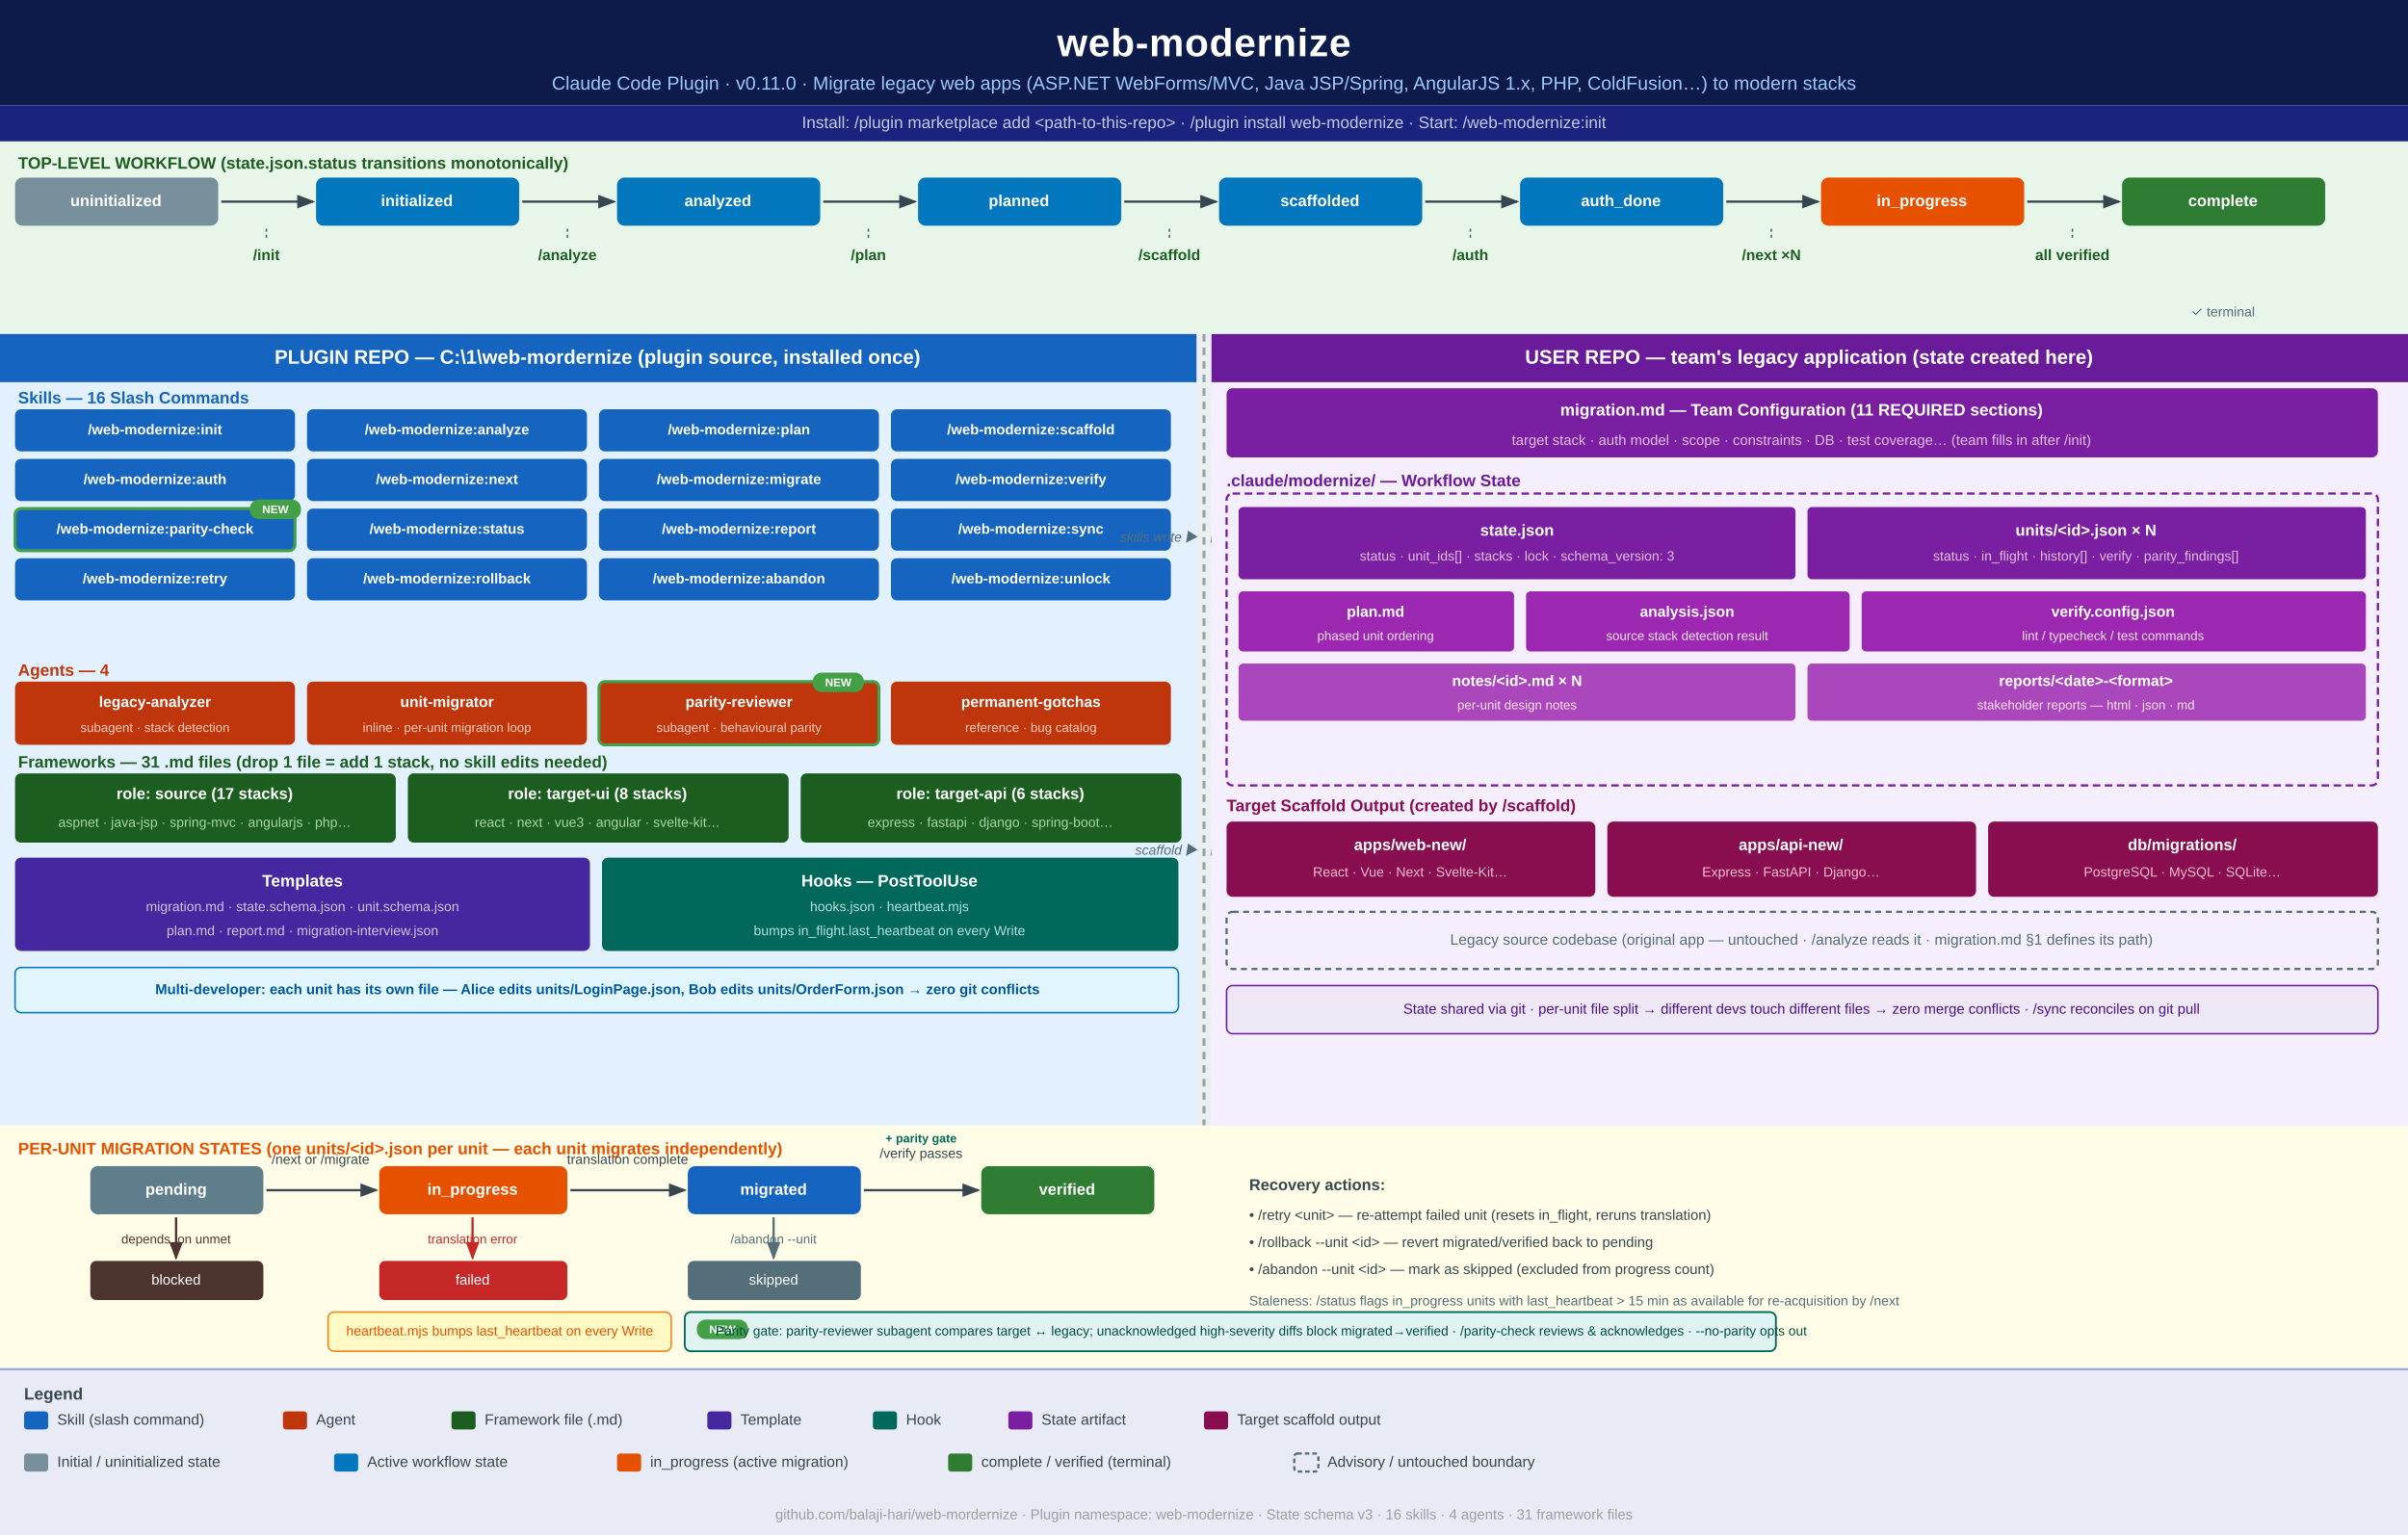
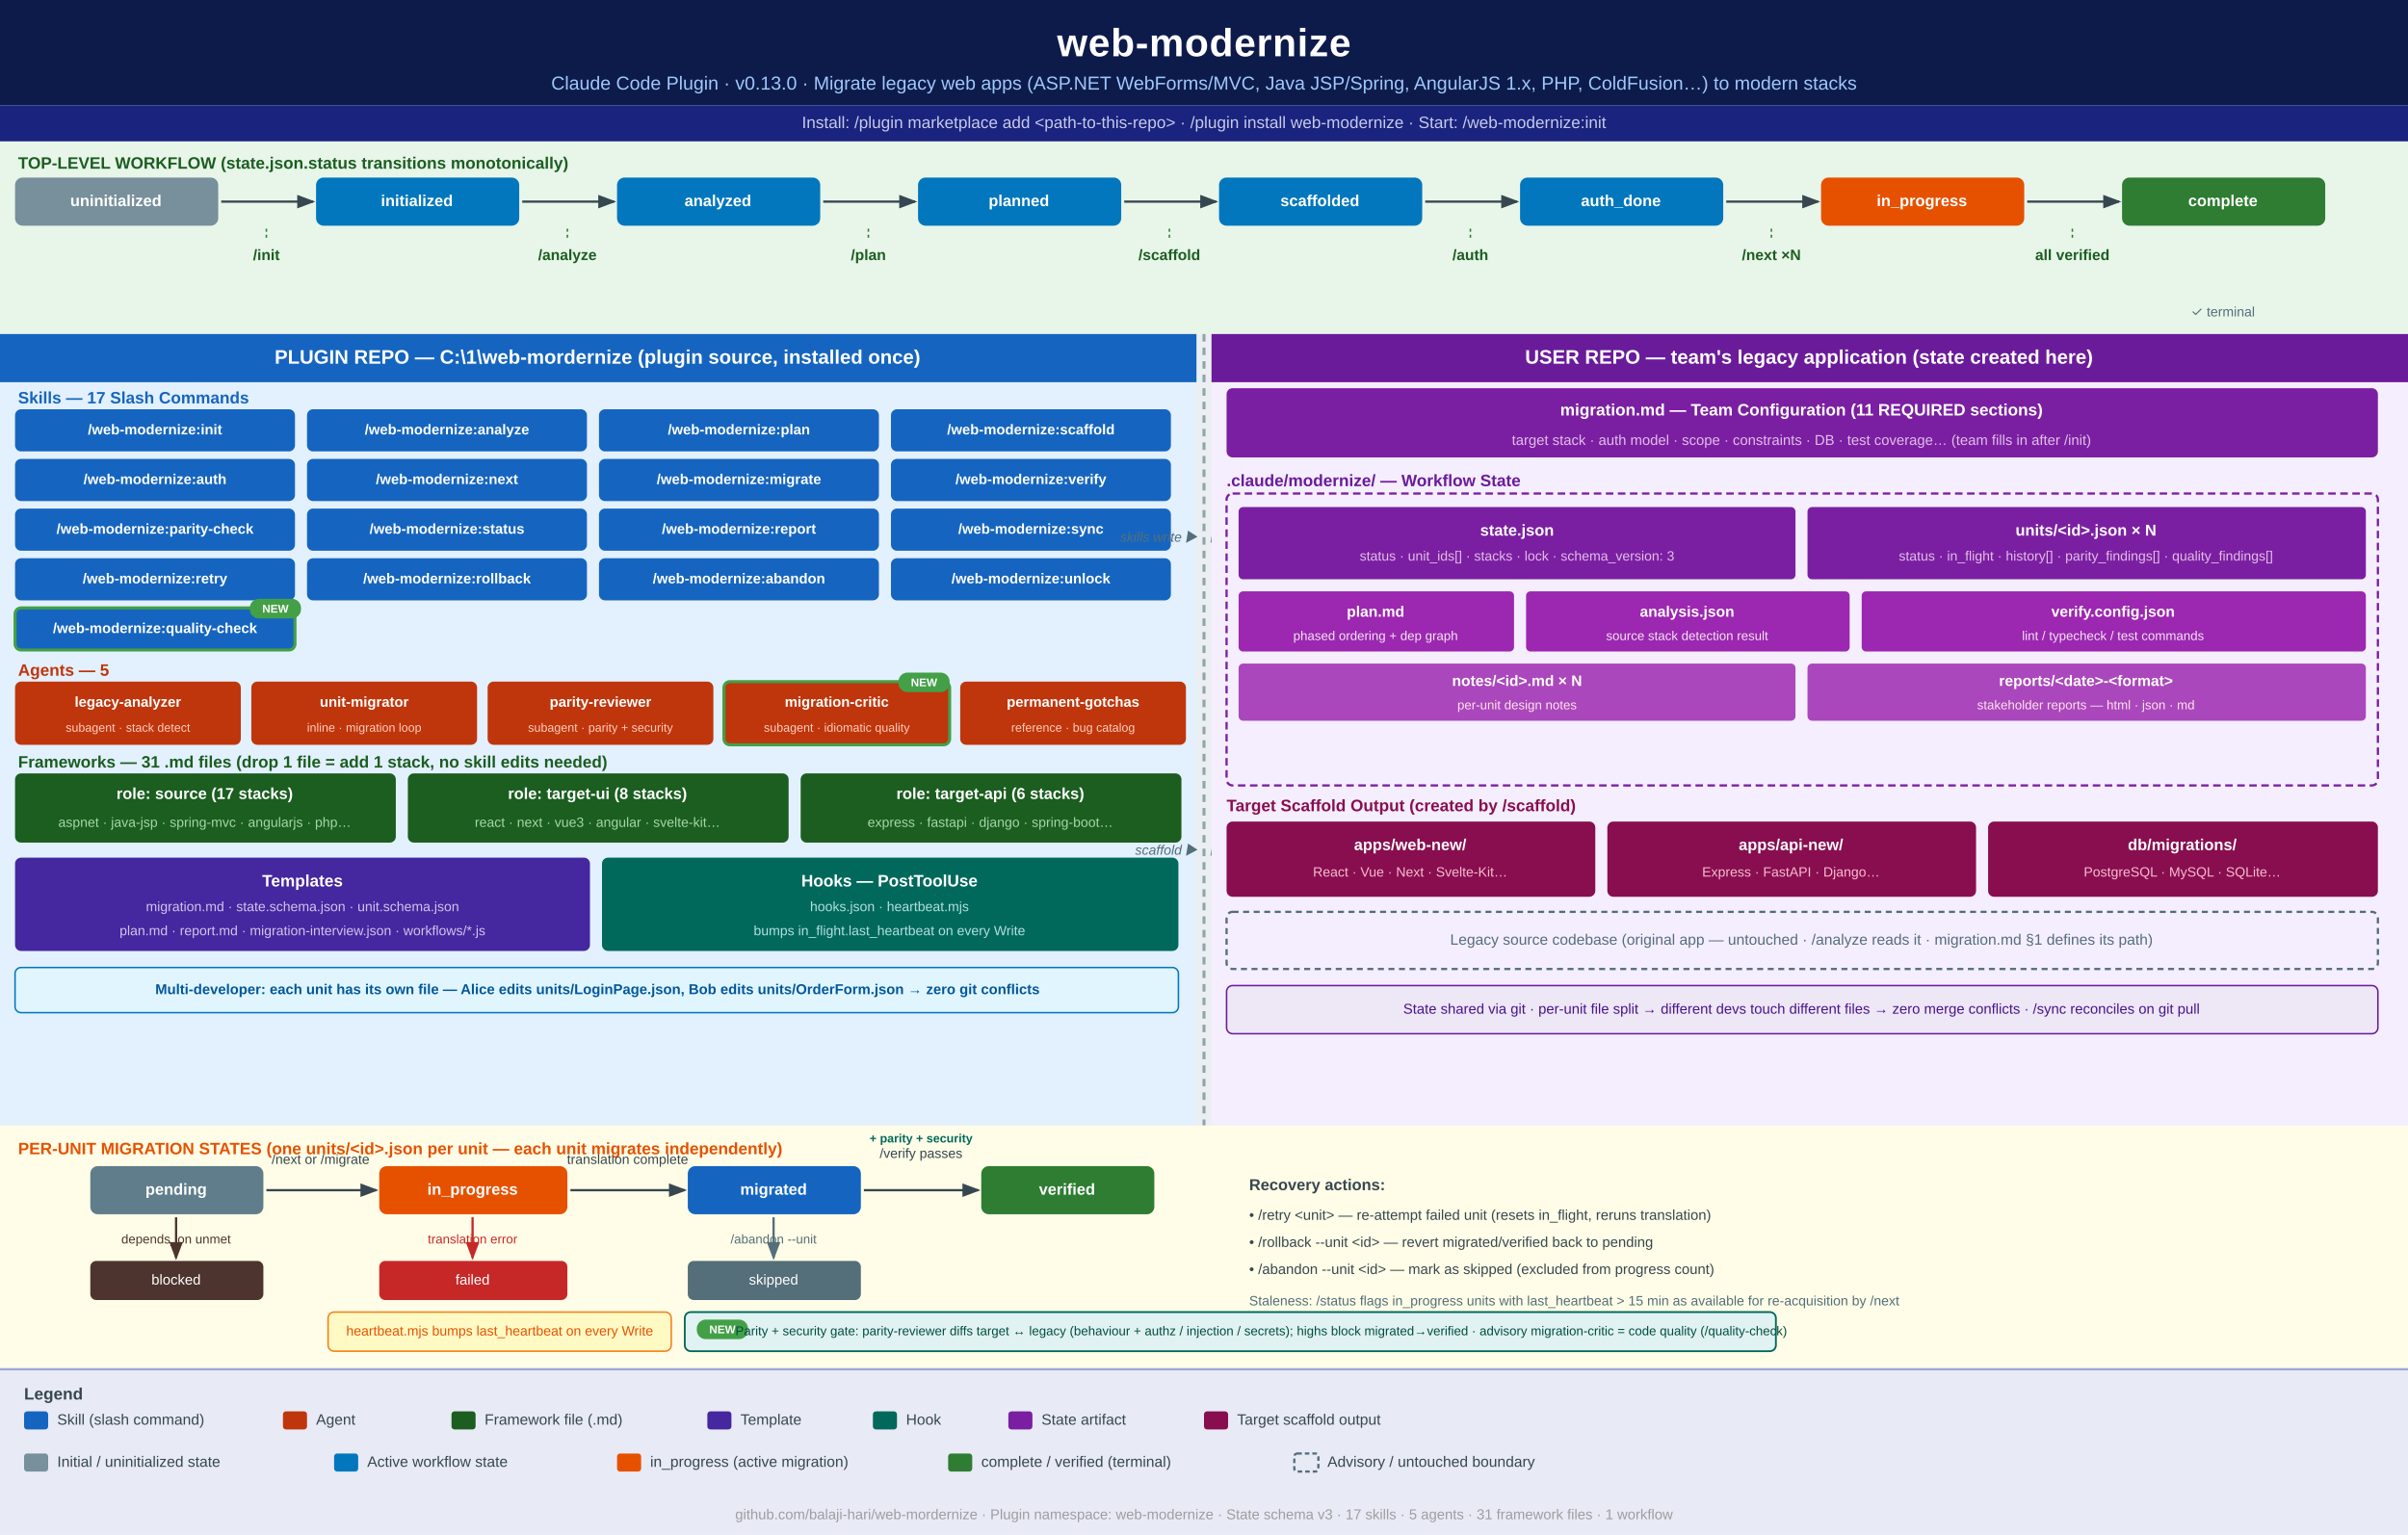
<svg xmlns="http://www.w3.org/2000/svg" viewBox="0 0 1600 1020" width="1600" height="1020" font-family="'Segoe UI',system-ui,-apple-system,Arial,sans-serif">
  <defs>
    <marker id="ah" markerWidth="8" markerHeight="8" refX="7" refY="3" orient="auto">
      <path d="M0,0 L0,6 L8,3 z" fill="#37474f" />
    </marker>
    <marker id="ahR" markerWidth="8" markerHeight="8" refX="7" refY="3" orient="auto">
      <path d="M0,0 L0,6 L8,3 z" fill="#c62828" />
    </marker>
    <marker id="ahB" markerWidth="8" markerHeight="8" refX="7" refY="3" orient="auto">
      <path d="M0,0 L0,6 L8,3 z" fill="#4e342e" />
    </marker>
    <marker id="ahS" markerWidth="8" markerHeight="8" refX="7" refY="3" orient="auto">
      <path d="M0,0 L0,6 L8,3 z" fill="#546e7a" />
    </marker>
  </defs>
  <rect width="1600" height="1020" fill="#eceff1" />
  <rect x="0" y="0" width="1600" height="70" fill="#0d1b4b" />
  <text x="800" y="30" text-anchor="middle" dominant-baseline="middle" fill="white" font-size="26" font-weight="700" letter-spacing="0.5">web-modernize</text>
-   <text x="800" y="56" text-anchor="middle" dominant-baseline="middle" fill="#9fc8fa" font-size="12.5">Claude Code Plugin · v0.11.0 · Migrate legacy web apps (ASP.NET WebForms/MVC, Java JSP/Spring, AngularJS 1.x, PHP, ColdFusion…) to modern stacks</text>
+   <text x="800" y="56" text-anchor="middle" dominant-baseline="middle" fill="#9fc8fa" font-size="12.5">Claude Code Plugin · v0.13.0 · Migrate legacy web apps (ASP.NET WebForms/MVC, Java JSP/Spring, AngularJS 1.x, PHP, ColdFusion…) to modern stacks</text>
  <rect x="0" y="70" width="1600" height="24" fill="#1a237e" />
  <text x="800" y="82" text-anchor="middle" dominant-baseline="middle" fill="#c5cae9" font-size="11">
  Install: /plugin marketplace add &lt;path-to-this-repo&gt;  ·  /plugin install web-modernize  ·  Start: /web-modernize:init
</text>
  <rect x="0" y="94" width="1600" height="128" fill="#e8f5e9" />
  <text x="12" y="109" dominant-baseline="middle" fill="#1b5e20" font-size="11" font-weight="700">TOP-LEVEL WORKFLOW  (state.json.status transitions monotonically)</text>
  <rect x="10" y="118" width="135" height="32" rx="5" fill="#78909c" />
  <text x="77" y="134" text-anchor="middle" dominant-baseline="middle" fill="white" font-size="10.5" font-weight="600">uninitialized</text>
  <rect x="210" y="118" width="135" height="32" rx="5" fill="#0277bd" />
  <text x="277" y="134" text-anchor="middle" dominant-baseline="middle" fill="white" font-size="10.5" font-weight="600">initialized</text>
  <rect x="410" y="118" width="135" height="32" rx="5" fill="#0277bd" />
  <text x="477" y="134" text-anchor="middle" dominant-baseline="middle" fill="white" font-size="10.5" font-weight="600">analyzed</text>
  <rect x="610" y="118" width="135" height="32" rx="5" fill="#0277bd" />
  <text x="677" y="134" text-anchor="middle" dominant-baseline="middle" fill="white" font-size="10.5" font-weight="600">planned</text>
  <rect x="810" y="118" width="135" height="32" rx="5" fill="#0277bd" />
  <text x="877" y="134" text-anchor="middle" dominant-baseline="middle" fill="white" font-size="10.5" font-weight="600">scaffolded</text>
  <rect x="1010" y="118" width="135" height="32" rx="5" fill="#0277bd" />
  <text x="1077" y="134" text-anchor="middle" dominant-baseline="middle" fill="white" font-size="10.5" font-weight="600">auth_done</text>
  <rect x="1210" y="118" width="135" height="32" rx="5" fill="#e65100" />
  <text x="1277" y="134" text-anchor="middle" dominant-baseline="middle" fill="white" font-size="10.5" font-weight="600">in_progress</text>
  <rect x="1410" y="118" width="135" height="32" rx="5" fill="#2e7d32" />
  <text x="1477" y="134" text-anchor="middle" dominant-baseline="middle" fill="white" font-size="10.5" font-weight="600">complete</text>
  <line x1="147" y1="134" x2="208" y2="134" stroke="#37474f" stroke-width="1.5" marker-end="url(#ah)" />
  <line x1="347" y1="134" x2="408" y2="134" stroke="#37474f" stroke-width="1.5" marker-end="url(#ah)" />
  <line x1="547" y1="134" x2="608" y2="134" stroke="#37474f" stroke-width="1.5" marker-end="url(#ah)" />
  <line x1="747" y1="134" x2="808" y2="134" stroke="#37474f" stroke-width="1.5" marker-end="url(#ah)" />
  <line x1="947" y1="134" x2="1008" y2="134" stroke="#37474f" stroke-width="1.5" marker-end="url(#ah)" />
  <line x1="1147" y1="134" x2="1208" y2="134" stroke="#37474f" stroke-width="1.5" marker-end="url(#ah)" />
  <line x1="1347" y1="134" x2="1408" y2="134" stroke="#37474f" stroke-width="1.5" marker-end="url(#ah)" />
  <line x1="177" y1="152" x2="177" y2="160" stroke="#2e7d32" stroke-width="1" stroke-dasharray="2,2" />
  <line x1="377" y1="152" x2="377" y2="160" stroke="#2e7d32" stroke-width="1" stroke-dasharray="2,2" />
  <line x1="577" y1="152" x2="577" y2="160" stroke="#2e7d32" stroke-width="1" stroke-dasharray="2,2" />
  <line x1="777" y1="152" x2="777" y2="160" stroke="#2e7d32" stroke-width="1" stroke-dasharray="2,2" />
  <line x1="977" y1="152" x2="977" y2="160" stroke="#2e7d32" stroke-width="1" stroke-dasharray="2,2" />
  <line x1="1177" y1="152" x2="1177" y2="160" stroke="#2e7d32" stroke-width="1" stroke-dasharray="2,2" />
  <line x1="1377" y1="152" x2="1377" y2="160" stroke="#2e7d32" stroke-width="1" stroke-dasharray="2,2" />
  <text x="177" y="170" text-anchor="middle" dominant-baseline="middle" fill="#1b5e20" font-size="10" font-weight="600">/init</text>
  <text x="377" y="170" text-anchor="middle" dominant-baseline="middle" fill="#1b5e20" font-size="10" font-weight="600">/analyze</text>
  <text x="577" y="170" text-anchor="middle" dominant-baseline="middle" fill="#1b5e20" font-size="10" font-weight="600">/plan</text>
  <text x="777" y="170" text-anchor="middle" dominant-baseline="middle" fill="#1b5e20" font-size="10" font-weight="600">/scaffold</text>
  <text x="977" y="170" text-anchor="middle" dominant-baseline="middle" fill="#1b5e20" font-size="10" font-weight="600">/auth</text>
  <text x="1177" y="170" text-anchor="middle" dominant-baseline="middle" fill="#1b5e20" font-size="10" font-weight="600">/next ×N</text>
  <text x="1377" y="170" text-anchor="middle" dominant-baseline="middle" fill="#1b5e20" font-size="10" font-weight="600">all verified</text>
  <text x="1477" y="207" text-anchor="middle" dominant-baseline="middle" fill="#546e7a" font-size="9">✓ terminal</text>
  <rect x="0" y="222" width="795" height="526" fill="#e3f0fd" />
  <rect x="0" y="222" width="795" height="32" fill="#1565c0" />
  <text x="397" y="238" text-anchor="middle" dominant-baseline="middle" fill="white" font-size="13" font-weight="700">PLUGIN REPO — C:\1\web-mordernize  (plugin source, installed once)</text>
-   <text x="12" y="265" dominant-baseline="middle" fill="#1565c0" font-size="11" font-weight="700">Skills — 16 Slash Commands</text>
+   <text x="12" y="265" dominant-baseline="middle" fill="#1565c0" font-size="11" font-weight="700">Skills — 17 Slash Commands</text>
  <rect x="10" y="272" width="186" height="28" rx="4" fill="#1565c0" />
  <text x="103" y="286" text-anchor="middle" dominant-baseline="middle" fill="white" font-size="9.5" font-weight="600">/web-modernize:init</text>
  <rect x="204" y="272" width="186" height="28" rx="4" fill="#1565c0" />
  <text x="297" y="286" text-anchor="middle" dominant-baseline="middle" fill="white" font-size="9.5" font-weight="600">/web-modernize:analyze</text>
  <rect x="398" y="272" width="186" height="28" rx="4" fill="#1565c0" />
  <text x="491" y="286" text-anchor="middle" dominant-baseline="middle" fill="white" font-size="9.5" font-weight="600">/web-modernize:plan</text>
  <rect x="592" y="272" width="186" height="28" rx="4" fill="#1565c0" />
  <text x="685" y="286" text-anchor="middle" dominant-baseline="middle" fill="white" font-size="9.5" font-weight="600">/web-modernize:scaffold</text>
  <rect x="10" y="305" width="186" height="28" rx="4" fill="#1565c0" />
  <text x="103" y="319" text-anchor="middle" dominant-baseline="middle" fill="white" font-size="9.5" font-weight="600">/web-modernize:auth</text>
  <rect x="204" y="305" width="186" height="28" rx="4" fill="#1565c0" />
  <text x="297" y="319" text-anchor="middle" dominant-baseline="middle" fill="white" font-size="9.5" font-weight="600">/web-modernize:next</text>
  <rect x="398" y="305" width="186" height="28" rx="4" fill="#1565c0" />
  <text x="491" y="319" text-anchor="middle" dominant-baseline="middle" fill="white" font-size="9.5" font-weight="600">/web-modernize:migrate</text>
  <rect x="592" y="305" width="186" height="28" rx="4" fill="#1565c0" />
  <text x="685" y="319" text-anchor="middle" dominant-baseline="middle" fill="white" font-size="9.5" font-weight="600">/web-modernize:verify</text>
-   <rect x="10" y="338" width="186" height="28" rx="4" fill="#1565c0" stroke="#43a047" stroke-width="2" />
+   <rect x="10" y="338" width="186" height="28" rx="4" fill="#1565c0" />
  <text x="103" y="352" text-anchor="middle" dominant-baseline="middle" fill="white" font-size="9.5" font-weight="600">/web-modernize:parity-check</text>
-   <rect x="166" y="332" width="34" height="13" rx="6" fill="#43a047" />
-   <text x="183" y="339" text-anchor="middle" dominant-baseline="middle" fill="white" font-size="7.5" font-weight="700">NEW</text>
  <rect x="204" y="338" width="186" height="28" rx="4" fill="#1565c0" />
  <text x="297" y="352" text-anchor="middle" dominant-baseline="middle" fill="white" font-size="9.5" font-weight="600">/web-modernize:status</text>
  <rect x="398" y="338" width="186" height="28" rx="4" fill="#1565c0" />
  <text x="491" y="352" text-anchor="middle" dominant-baseline="middle" fill="white" font-size="9.5" font-weight="600">/web-modernize:report</text>
  <rect x="592" y="338" width="186" height="28" rx="4" fill="#1565c0" />
  <text x="685" y="352" text-anchor="middle" dominant-baseline="middle" fill="white" font-size="9.5" font-weight="600">/web-modernize:sync</text>
  <rect x="10" y="371" width="186" height="28" rx="4" fill="#1565c0" />
  <text x="103" y="385" text-anchor="middle" dominant-baseline="middle" fill="white" font-size="9.5" font-weight="600">/web-modernize:retry</text>
  <rect x="204" y="371" width="186" height="28" rx="4" fill="#1565c0" />
  <text x="297" y="385" text-anchor="middle" dominant-baseline="middle" fill="white" font-size="9.5" font-weight="600">/web-modernize:rollback</text>
  <rect x="398" y="371" width="186" height="28" rx="4" fill="#1565c0" />
  <text x="491" y="385" text-anchor="middle" dominant-baseline="middle" fill="white" font-size="9.5" font-weight="600">/web-modernize:abandon</text>
  <rect x="592" y="371" width="186" height="28" rx="4" fill="#1565c0" />
  <text x="685" y="385" text-anchor="middle" dominant-baseline="middle" fill="white" font-size="9.5" font-weight="600">/web-modernize:unlock</text>
-   <text x="12" y="446" dominant-baseline="middle" fill="#bf360c" font-size="11" font-weight="700">Agents — 4</text>
-   <rect x="10" y="453" width="186" height="42" rx="4" fill="#bf360c" />
-   <text x="103" y="467" text-anchor="middle" dominant-baseline="middle" fill="white" font-size="10" font-weight="700">legacy-analyzer</text>
-   <text x="103" y="484" text-anchor="middle" dominant-baseline="middle" fill="#ffccbc" font-size="8.5">subagent · stack detection</text>
-   <rect x="204" y="453" width="186" height="42" rx="4" fill="#bf360c" />
-   <text x="297" y="467" text-anchor="middle" dominant-baseline="middle" fill="white" font-size="10" font-weight="700">unit-migrator</text>
-   <text x="297" y="484" text-anchor="middle" dominant-baseline="middle" fill="#ffccbc" font-size="8.5">inline · per-unit migration loop</text>
-   <rect x="398" y="453" width="186" height="42" rx="4" fill="#bf360c" stroke="#43a047" stroke-width="2" />
-   <text x="491" y="467" text-anchor="middle" dominant-baseline="middle" fill="white" font-size="10" font-weight="700">parity-reviewer</text>
-   <text x="491" y="484" text-anchor="middle" dominant-baseline="middle" fill="#ffccbc" font-size="8.5">subagent · behavioural parity</text>
-   <rect x="540" y="447" width="34" height="13" rx="6" fill="#43a047" />
-   <text x="557" y="454" text-anchor="middle" dominant-baseline="middle" fill="white" font-size="7.5" font-weight="700">NEW</text>
-   <rect x="592" y="453" width="186" height="42" rx="4" fill="#bf360c" />
-   <text x="685" y="467" text-anchor="middle" dominant-baseline="middle" fill="white" font-size="10" font-weight="700">permanent-gotchas</text>
-   <text x="685" y="484" text-anchor="middle" dominant-baseline="middle" fill="#ffccbc" font-size="8.5">reference · bug catalog</text>
+   <rect x="10" y="404" width="186" height="28" rx="4" fill="#1565c0" stroke="#43a047" stroke-width="2" />
+   <text x="103" y="418" text-anchor="middle" dominant-baseline="middle" fill="white" font-size="9.5" font-weight="600">/web-modernize:quality-check</text>
+   <rect x="166" y="398" width="34" height="13" rx="6" fill="#43a047" />
+   <text x="183" y="405" text-anchor="middle" dominant-baseline="middle" fill="white" font-size="7.5" font-weight="700">NEW</text>
+   <text x="12" y="446" dominant-baseline="middle" fill="#bf360c" font-size="11" font-weight="700">Agents — 5</text>
+   <rect x="10" y="453" width="150" height="42" rx="4" fill="#bf360c" />
+   <text x="85" y="467" text-anchor="middle" dominant-baseline="middle" fill="white" font-size="9.5" font-weight="700">legacy-analyzer</text>
+   <text x="85" y="484" text-anchor="middle" dominant-baseline="middle" fill="#ffccbc" font-size="8">subagent · stack detect</text>
+   <rect x="167" y="453" width="150" height="42" rx="4" fill="#bf360c" />
+   <text x="242" y="467" text-anchor="middle" dominant-baseline="middle" fill="white" font-size="9.5" font-weight="700">unit-migrator</text>
+   <text x="242" y="484" text-anchor="middle" dominant-baseline="middle" fill="#ffccbc" font-size="8">inline · migration loop</text>
+   <rect x="324" y="453" width="150" height="42" rx="4" fill="#bf360c" />
+   <text x="399" y="467" text-anchor="middle" dominant-baseline="middle" fill="white" font-size="9.5" font-weight="700">parity-reviewer</text>
+   <text x="399" y="484" text-anchor="middle" dominant-baseline="middle" fill="#ffccbc" font-size="8">subagent · parity + security</text>
+   <rect x="481" y="453" width="150" height="42" rx="4" fill="#bf360c" stroke="#43a047" stroke-width="2" />
+   <text x="556" y="467" text-anchor="middle" dominant-baseline="middle" fill="white" font-size="9.5" font-weight="700">migration-critic</text>
+   <text x="556" y="484" text-anchor="middle" dominant-baseline="middle" fill="#ffccbc" font-size="8">subagent · idiomatic quality</text>
+   <rect x="597" y="447" width="34" height="13" rx="6" fill="#43a047" />
+   <text x="614" y="454" text-anchor="middle" dominant-baseline="middle" fill="white" font-size="7.5" font-weight="700">NEW</text>
+   <rect x="638" y="453" width="150" height="42" rx="4" fill="#bf360c" />
+   <text x="713" y="467" text-anchor="middle" dominant-baseline="middle" fill="white" font-size="9.5" font-weight="700">permanent-gotchas</text>
+   <text x="713" y="484" text-anchor="middle" dominant-baseline="middle" fill="#ffccbc" font-size="8">reference · bug catalog</text>
  <text x="12" y="507" dominant-baseline="middle" fill="#1b5e20" font-size="11" font-weight="700">Frameworks — 31 .md files  (drop 1 file = add 1 stack, no skill edits needed)</text>
  <rect x="10" y="514" width="253" height="46" rx="4" fill="#1b5e20" />
  <text x="136" y="528" text-anchor="middle" dominant-baseline="middle" fill="white" font-size="10.5" font-weight="700">role: source  (17 stacks)</text>
  <text x="136" y="547" text-anchor="middle" dominant-baseline="middle" fill="#a5d6a7" font-size="9">aspnet · java-jsp · spring-mvc · angularjs · php…</text>
  <rect x="271" y="514" width="253" height="46" rx="4" fill="#1b5e20" />
  <text x="397" y="528" text-anchor="middle" dominant-baseline="middle" fill="white" font-size="10.5" font-weight="700">role: target-ui  (8 stacks)</text>
  <text x="397" y="547" text-anchor="middle" dominant-baseline="middle" fill="#a5d6a7" font-size="9">react · next · vue3 · angular · svelte-kit…</text>
  <rect x="532" y="514" width="253" height="46" rx="4" fill="#1b5e20" />
  <text x="658" y="528" text-anchor="middle" dominant-baseline="middle" fill="white" font-size="10.5" font-weight="700">role: target-api  (6 stacks)</text>
  <text x="658" y="547" text-anchor="middle" dominant-baseline="middle" fill="#a5d6a7" font-size="9">express · fastapi · django · spring-boot…</text>
  <rect x="10" y="570" width="382" height="62" rx="4" fill="#4527a0" />
  <text x="201" y="586" text-anchor="middle" dominant-baseline="middle" fill="white" font-size="11" font-weight="700">Templates</text>
  <text x="201" y="603" text-anchor="middle" dominant-baseline="middle" fill="#d1c4e9" font-size="9">migration.md · state.schema.json · unit.schema.json</text>
-   <text x="201" y="619" text-anchor="middle" dominant-baseline="middle" fill="#d1c4e9" font-size="9">plan.md · report.md · migration-interview.json</text>
+   <text x="201" y="619" text-anchor="middle" dominant-baseline="middle" fill="#d1c4e9" font-size="9">plan.md · report.md · migration-interview.json · workflows/*.js</text>
  <rect x="400" y="570" width="383" height="62" rx="4" fill="#00695c" />
  <text x="591" y="586" text-anchor="middle" dominant-baseline="middle" fill="white" font-size="11" font-weight="700">Hooks — PostToolUse</text>
  <text x="591" y="603" text-anchor="middle" dominant-baseline="middle" fill="#b2dfdb" font-size="9">hooks.json · heartbeat.mjs</text>
  <text x="591" y="619" text-anchor="middle" dominant-baseline="middle" fill="#b2dfdb" font-size="9">bumps in_flight.last_heartbeat on every Write</text>
  <rect x="10" y="643" width="773" height="30" rx="4" fill="#e1f5fe" stroke="#0277bd" stroke-width="1" />
  <text x="397" y="658" text-anchor="middle" dominant-baseline="middle" fill="#01579b" font-size="9.5" font-weight="600">
  Multi-developer: each unit has its own file — Alice edits units/LoginPage.json, Bob edits units/OrderForm.json → zero git conflicts
</text>
  <line x1="800" y1="222" x2="800" y2="748" stroke="#90a4ae" stroke-width="2" stroke-dasharray="5,4" />
  <text x="796" y="360" text-anchor="end" fill="#546e7a" font-size="9" font-style="italic">skills write ▶</text>
  <text x="804" y="360" text-anchor="start" fill="#546e7a" font-size="9" font-style="italic">▶ state files</text>
  <text x="796" y="568" text-anchor="end" fill="#546e7a" font-size="9" font-style="italic">scaffold ▶</text>
  <text x="804" y="568" text-anchor="start" fill="#546e7a" font-size="9" font-style="italic">▶ target dirs</text>
  <rect x="805" y="222" width="795" height="526" fill="#f5eeff" />
  <rect x="805" y="222" width="795" height="32" fill="#6a1b9a" />
  <text x="1202" y="238" text-anchor="middle" dominant-baseline="middle" fill="white" font-size="13" font-weight="700">USER REPO — team's legacy application  (state created here)</text>
  <rect x="815" y="258" width="765" height="46" rx="4" fill="#7b1fa2" />
  <text x="1197" y="273" text-anchor="middle" dominant-baseline="middle" fill="white" font-size="11" font-weight="700">migration.md — Team Configuration  (11 REQUIRED sections)</text>
  <text x="1197" y="293" text-anchor="middle" dominant-baseline="middle" fill="#e1bee7" font-size="9.5">target stack · auth model · scope · constraints · DB · test coverage…  (team fills in after /init)</text>
  <text x="815" y="320" dominant-baseline="middle" fill="#6a1b9a" font-size="11" font-weight="700">.claude/modernize/ — Workflow State</text>
  <rect x="815" y="328" width="765" height="194" rx="4" fill="none" stroke="#7b1fa2" stroke-width="1.5" stroke-dasharray="5,3" />
  <rect x="823" y="337" width="370" height="48" rx="3" fill="#7b1fa2" />
  <text x="1008" y="353" text-anchor="middle" dominant-baseline="middle" fill="white" font-size="10.5" font-weight="700">state.json</text>
  <text x="1008" y="370" text-anchor="middle" dominant-baseline="middle" fill="#e1bee7" font-size="9">status · unit_ids[] · stacks · lock · schema_version: 3</text>
  <rect x="1201" y="337" width="371" height="48" rx="3" fill="#7b1fa2" />
  <text x="1386" y="353" text-anchor="middle" dominant-baseline="middle" fill="white" font-size="10.5" font-weight="700">units/&lt;id&gt;.json × N</text>
-   <text x="1386" y="370" text-anchor="middle" dominant-baseline="middle" fill="#e1bee7" font-size="9">status · in_flight · history[] · verify · parity_findings[]</text>
+   <text x="1386" y="370" text-anchor="middle" dominant-baseline="middle" fill="#e1bee7" font-size="9">status · in_flight · history[] · parity_findings[] · quality_findings[]</text>
  <rect x="823" y="393" width="183" height="40" rx="3" fill="#9c27b0" />
  <text x="914" y="407" text-anchor="middle" dominant-baseline="middle" fill="white" font-size="10" font-weight="700">plan.md</text>
-   <text x="914" y="423" text-anchor="middle" dominant-baseline="middle" fill="#f3e5f5" font-size="8.5">phased unit ordering</text>
+   <text x="914" y="423" text-anchor="middle" dominant-baseline="middle" fill="#f3e5f5" font-size="8.5">phased ordering + dep graph</text>
  <rect x="1014" y="393" width="215" height="40" rx="3" fill="#9c27b0" />
  <text x="1121" y="407" text-anchor="middle" dominant-baseline="middle" fill="white" font-size="10" font-weight="700">analysis.json</text>
  <text x="1121" y="423" text-anchor="middle" dominant-baseline="middle" fill="#f3e5f5" font-size="8.5">source stack detection result</text>
  <rect x="1237" y="393" width="335" height="40" rx="3" fill="#9c27b0" />
  <text x="1404" y="407" text-anchor="middle" dominant-baseline="middle" fill="white" font-size="10" font-weight="700">verify.config.json</text>
  <text x="1404" y="423" text-anchor="middle" dominant-baseline="middle" fill="#f3e5f5" font-size="8.5">lint / typecheck / test commands</text>
  <rect x="823" y="441" width="370" height="38" rx="3" fill="#ab47bc" />
  <text x="1008" y="453" text-anchor="middle" dominant-baseline="middle" fill="white" font-size="10" font-weight="700">notes/&lt;id&gt;.md × N</text>
  <text x="1008" y="469" text-anchor="middle" dominant-baseline="middle" fill="#fce4ec" font-size="8.5">per-unit design notes</text>
  <rect x="1201" y="441" width="371" height="38" rx="3" fill="#ab47bc" />
  <text x="1386" y="453" text-anchor="middle" dominant-baseline="middle" fill="white" font-size="10" font-weight="700">reports/&lt;date&gt;-&lt;format&gt;</text>
  <text x="1386" y="469" text-anchor="middle" dominant-baseline="middle" fill="#fce4ec" font-size="8.5">stakeholder reports — html · json · md</text>
  <text x="815" y="536" dominant-baseline="middle" fill="#880e4f" font-size="11" font-weight="700">Target Scaffold Output  (created by /scaffold)</text>
  <rect x="815" y="546" width="245" height="50" rx="4" fill="#880e4f" />
  <text x="937" y="562" text-anchor="middle" dominant-baseline="middle" fill="white" font-size="10.5" font-weight="700">apps/web-new/</text>
  <text x="937" y="580" text-anchor="middle" dominant-baseline="middle" fill="#f8bbd0" font-size="9">React · Vue · Next · Svelte-Kit…</text>
  <rect x="1068" y="546" width="245" height="50" rx="4" fill="#880e4f" />
  <text x="1190" y="562" text-anchor="middle" dominant-baseline="middle" fill="white" font-size="10.5" font-weight="700">apps/api-new/</text>
  <text x="1190" y="580" text-anchor="middle" dominant-baseline="middle" fill="#f8bbd0" font-size="9">Express · FastAPI · Django…</text>
  <rect x="1321" y="546" width="259" height="50" rx="4" fill="#880e4f" />
  <text x="1450" y="562" text-anchor="middle" dominant-baseline="middle" fill="white" font-size="10.5" font-weight="700">db/migrations/</text>
  <text x="1450" y="580" text-anchor="middle" dominant-baseline="middle" fill="#f8bbd0" font-size="9">PostgreSQL · MySQL · SQLite…</text>
  <rect x="815" y="606" width="765" height="38" rx="4" fill="none" stroke="#546e7a" stroke-width="1.5" stroke-dasharray="4,3" />
  <text x="1197" y="625" text-anchor="middle" dominant-baseline="middle" fill="#546e7a" font-size="10">
  Legacy source codebase  (original app — untouched · /analyze reads it · migration.md §1 defines its path)
</text>
  <rect x="815" y="655" width="765" height="32" rx="4" fill="#ede7f6" stroke="#6a1b9a" stroke-width="1" />
  <text x="1197" y="671" text-anchor="middle" dominant-baseline="middle" fill="#4a148c" font-size="9.5">
  State shared via git · per-unit file split → different devs touch different files → zero merge conflicts · /sync reconciles on git pull
</text>
  <rect x="0" y="748" width="1600" height="162" fill="#fffde7" />
  <text x="12" y="764" dominant-baseline="middle" fill="#e65100" font-size="11" font-weight="700">PER-UNIT MIGRATION STATES  (one units/&lt;id&gt;.json per unit — each unit migrates independently)</text>
  <rect x="60" y="775" width="115" height="32" rx="5" fill="#607d8b" />
  <text x="117" y="791" text-anchor="middle" dominant-baseline="middle" fill="white" font-size="10.5" font-weight="600">pending</text>
  <rect x="252" y="775" width="125" height="32" rx="5" fill="#e65100" />
  <text x="314" y="791" text-anchor="middle" dominant-baseline="middle" fill="white" font-size="10.5" font-weight="600">in_progress</text>
  <rect x="457" y="775" width="115" height="32" rx="5" fill="#1565c0" />
  <text x="514" y="791" text-anchor="middle" dominant-baseline="middle" fill="white" font-size="10.5" font-weight="600">migrated</text>
  <rect x="652" y="775" width="115" height="32" rx="5" fill="#2e7d32" />
  <text x="709" y="791" text-anchor="middle" dominant-baseline="middle" fill="white" font-size="10.5" font-weight="600">verified</text>
  <line x1="177" y1="791" x2="250" y2="791" stroke="#37474f" stroke-width="1.5" marker-end="url(#ah)" />
  <line x1="379" y1="791" x2="455" y2="791" stroke="#37474f" stroke-width="1.5" marker-end="url(#ah)" />
  <line x1="574" y1="791" x2="650" y2="791" stroke="#37474f" stroke-width="1.5" marker-end="url(#ah)" />
  <text x="213" y="771" text-anchor="middle" dominant-baseline="middle" fill="#37474f" font-size="9">/next or /migrate</text>
  <text x="417" y="771" text-anchor="middle" dominant-baseline="middle" fill="#37474f" font-size="9">translation complete</text>
  <text x="612" y="767" text-anchor="middle" dominant-baseline="middle" fill="#37474f" font-size="9">/verify passes</text>
-   <text x="612" y="757" text-anchor="middle" dominant-baseline="middle" fill="#00695c" font-size="8" font-weight="700">+ parity gate</text>
+   <text x="612" y="757" text-anchor="middle" dominant-baseline="middle" fill="#00695c" font-size="8" font-weight="700">+ parity + security</text>
  <rect x="60" y="838" width="115" height="26" rx="4" fill="#4e342e" />
  <text x="117" y="851" text-anchor="middle" dominant-baseline="middle" fill="white" font-size="9.5">blocked</text>
  <rect x="252" y="838" width="125" height="26" rx="4" fill="#c62828" />
  <text x="314" y="851" text-anchor="middle" dominant-baseline="middle" fill="white" font-size="9.5">failed</text>
  <rect x="457" y="838" width="115" height="26" rx="4" fill="#546e7a" />
  <text x="514" y="851" text-anchor="middle" dominant-baseline="middle" fill="white" font-size="9.5">skipped</text>
  <line x1="117" y1="809" x2="117" y2="836" stroke="#4e342e" stroke-width="1.5" marker-end="url(#ahB)" />
  <line x1="314" y1="809" x2="314" y2="836" stroke="#c62828" stroke-width="1.5" marker-end="url(#ahR)" />
  <line x1="514" y1="809" x2="514" y2="836" stroke="#546e7a" stroke-width="1.5" marker-end="url(#ahS)" />
  <text x="117" y="824" text-anchor="middle" dominant-baseline="middle" fill="#4e342e" font-size="8.5">depends_on unmet</text>
  <text x="314" y="824" text-anchor="middle" dominant-baseline="middle" fill="#c62828" font-size="8.5">translation error</text>
  <text x="514" y="824" text-anchor="middle" dominant-baseline="middle" fill="#546e7a" font-size="8.5">/abandon --unit</text>
  <rect x="218" y="872" width="228" height="26" rx="4" fill="#fff9c4" stroke="#f57f17" stroke-width="1" />
  <text x="332" y="885" text-anchor="middle" dominant-baseline="middle" fill="#e65100" font-size="9">heartbeat.mjs bumps last_heartbeat on every Write</text>
  <rect x="455" y="872" width="725" height="26" rx="4" fill="#e0f2f1" stroke="#00695c" stroke-width="1.2" />
  <rect x="463" y="877" width="34" height="13" rx="6" fill="#43a047" />
  <text x="480" y="884" text-anchor="middle" dominant-baseline="middle" fill="white" font-size="7.5" font-weight="700">NEW</text>
-   <text x="838" y="885" text-anchor="middle" dominant-baseline="middle" fill="#004d40" font-size="8.8">Parity gate: parity-reviewer subagent compares target ↔ legacy; unacknowledged high-severity diffs block migrated→verified  ·  /parity-check reviews &amp; acknowledges  ·  --no-parity opts out</text>
+   <text x="838" y="885" text-anchor="middle" dominant-baseline="middle" fill="#004d40" font-size="8.5">Parity + security gate: parity-reviewer diffs target ↔ legacy (behaviour + authz / injection / secrets); highs block migrated→verified  ·  advisory migration-critic = code quality (/quality-check)</text>
  <text x="830" y="788" dominant-baseline="middle" fill="#37474f" font-size="10.5" font-weight="700">Recovery actions:</text>
  <text x="830" y="808" dominant-baseline="middle" fill="#37474f" font-size="9.5">• /retry &lt;unit&gt;           — re-attempt failed unit  (resets in_flight, reruns translation)</text>
  <text x="830" y="826" dominant-baseline="middle" fill="#37474f" font-size="9.5">• /rollback --unit &lt;id&gt;  — revert migrated/verified back to pending</text>
  <text x="830" y="844" dominant-baseline="middle" fill="#37474f" font-size="9.5">• /abandon --unit &lt;id&gt;  — mark as skipped  (excluded from progress count)</text>
  <text x="830" y="865" dominant-baseline="middle" fill="#546e7a" font-size="9">Staleness: /status flags in_progress units with last_heartbeat &gt; 15 min as available for re-acquisition by /next</text>
  <rect x="0" y="910" width="1600" height="110" fill="#e8eaf6" />
  <line x1="0" y1="910" x2="1600" y2="910" stroke="#9fa8da" stroke-width="1.5" />
  <text x="16" y="927" dominant-baseline="middle" fill="#37474f" font-size="11" font-weight="700">Legend</text>
  <rect x="16" y="938" width="16" height="12" rx="2" fill="#1565c0" />
  <text x="38" y="944" dominant-baseline="middle" fill="#37474f" font-size="10">Skill (slash command)</text>
  <rect x="188" y="938" width="16" height="12" rx="2" fill="#bf360c" />
  <text x="210" y="944" dominant-baseline="middle" fill="#37474f" font-size="10">Agent</text>
  <rect x="300" y="938" width="16" height="12" rx="2" fill="#1b5e20" />
  <text x="322" y="944" dominant-baseline="middle" fill="#37474f" font-size="10">Framework file (.md)</text>
  <rect x="470" y="938" width="16" height="12" rx="2" fill="#4527a0" />
  <text x="492" y="944" dominant-baseline="middle" fill="#37474f" font-size="10">Template</text>
  <rect x="580" y="938" width="16" height="12" rx="2" fill="#00695c" />
  <text x="602" y="944" dominant-baseline="middle" fill="#37474f" font-size="10">Hook</text>
  <rect x="670" y="938" width="16" height="12" rx="2" fill="#7b1fa2" />
  <text x="692" y="944" dominant-baseline="middle" fill="#37474f" font-size="10">State artifact</text>
  <rect x="800" y="938" width="16" height="12" rx="2" fill="#880e4f" />
  <text x="822" y="944" dominant-baseline="middle" fill="#37474f" font-size="10">Target scaffold output</text>
  <rect x="16" y="966" width="16" height="12" rx="2" fill="#78909c" />
  <text x="38" y="972" dominant-baseline="middle" fill="#37474f" font-size="10">Initial / uninitialized state</text>
  <rect x="222" y="966" width="16" height="12" rx="2" fill="#0277bd" />
  <text x="244" y="972" dominant-baseline="middle" fill="#37474f" font-size="10">Active workflow state</text>
  <rect x="410" y="966" width="16" height="12" rx="2" fill="#e65100" />
  <text x="432" y="972" dominant-baseline="middle" fill="#37474f" font-size="10">in_progress  (active migration)</text>
  <rect x="630" y="966" width="16" height="12" rx="2" fill="#2e7d32" />
  <text x="652" y="972" dominant-baseline="middle" fill="#37474f" font-size="10">complete / verified  (terminal)</text>
  <rect x="860" y="966" width="16" height="12" rx="2" fill="none" stroke="#546e7a" stroke-dasharray="3,2" stroke-width="1.5" />
  <text x="882" y="972" dominant-baseline="middle" fill="#37474f" font-size="10">Advisory / untouched boundary</text>
  <text x="800" y="1007" text-anchor="middle" dominant-baseline="middle" fill="#9e9e9e" font-size="9.5">
-   github.com/balaji-hari/web-mordernize · Plugin namespace: web-modernize · State schema v3 · 16 skills · 4 agents · 31 framework files
+   github.com/balaji-hari/web-mordernize · Plugin namespace: web-modernize · State schema v3 · 17 skills · 5 agents · 31 framework files · 1 workflow
</text>
</svg>
